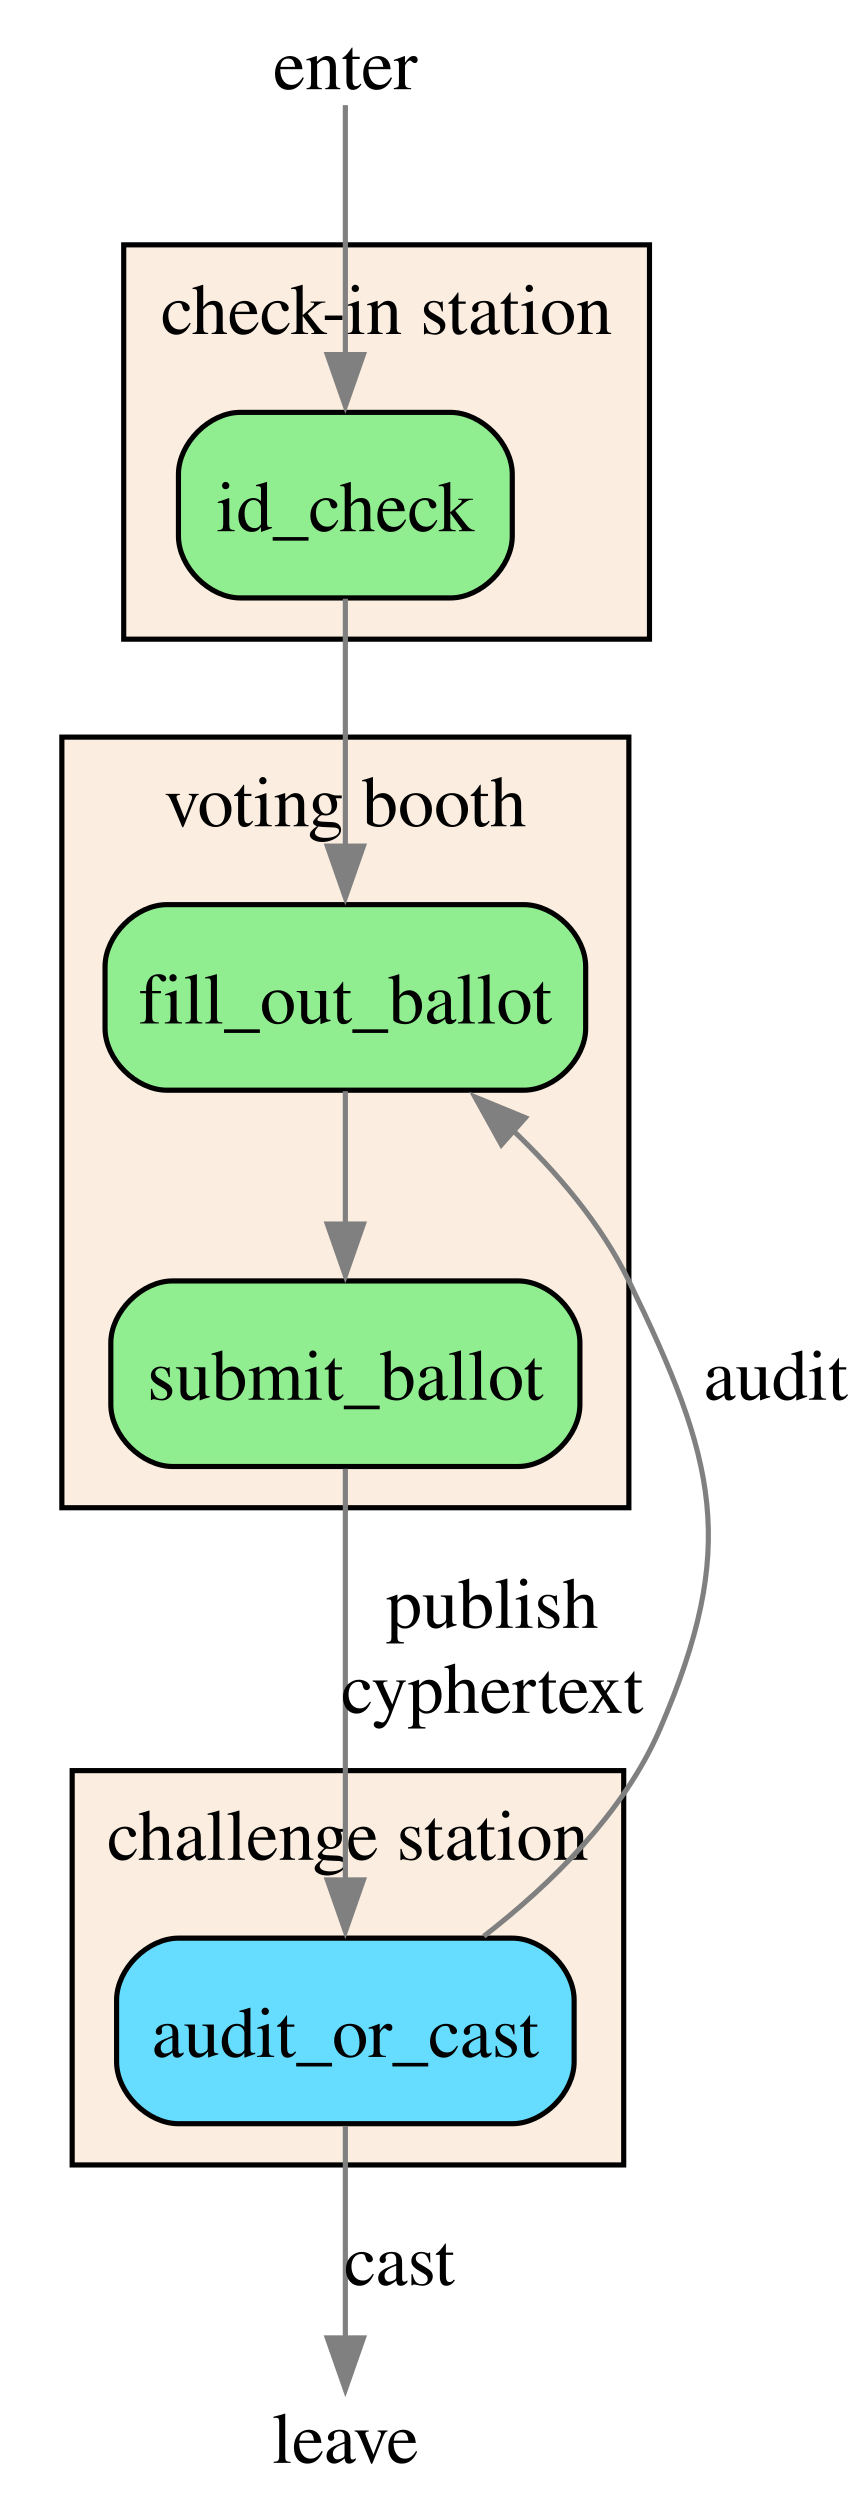
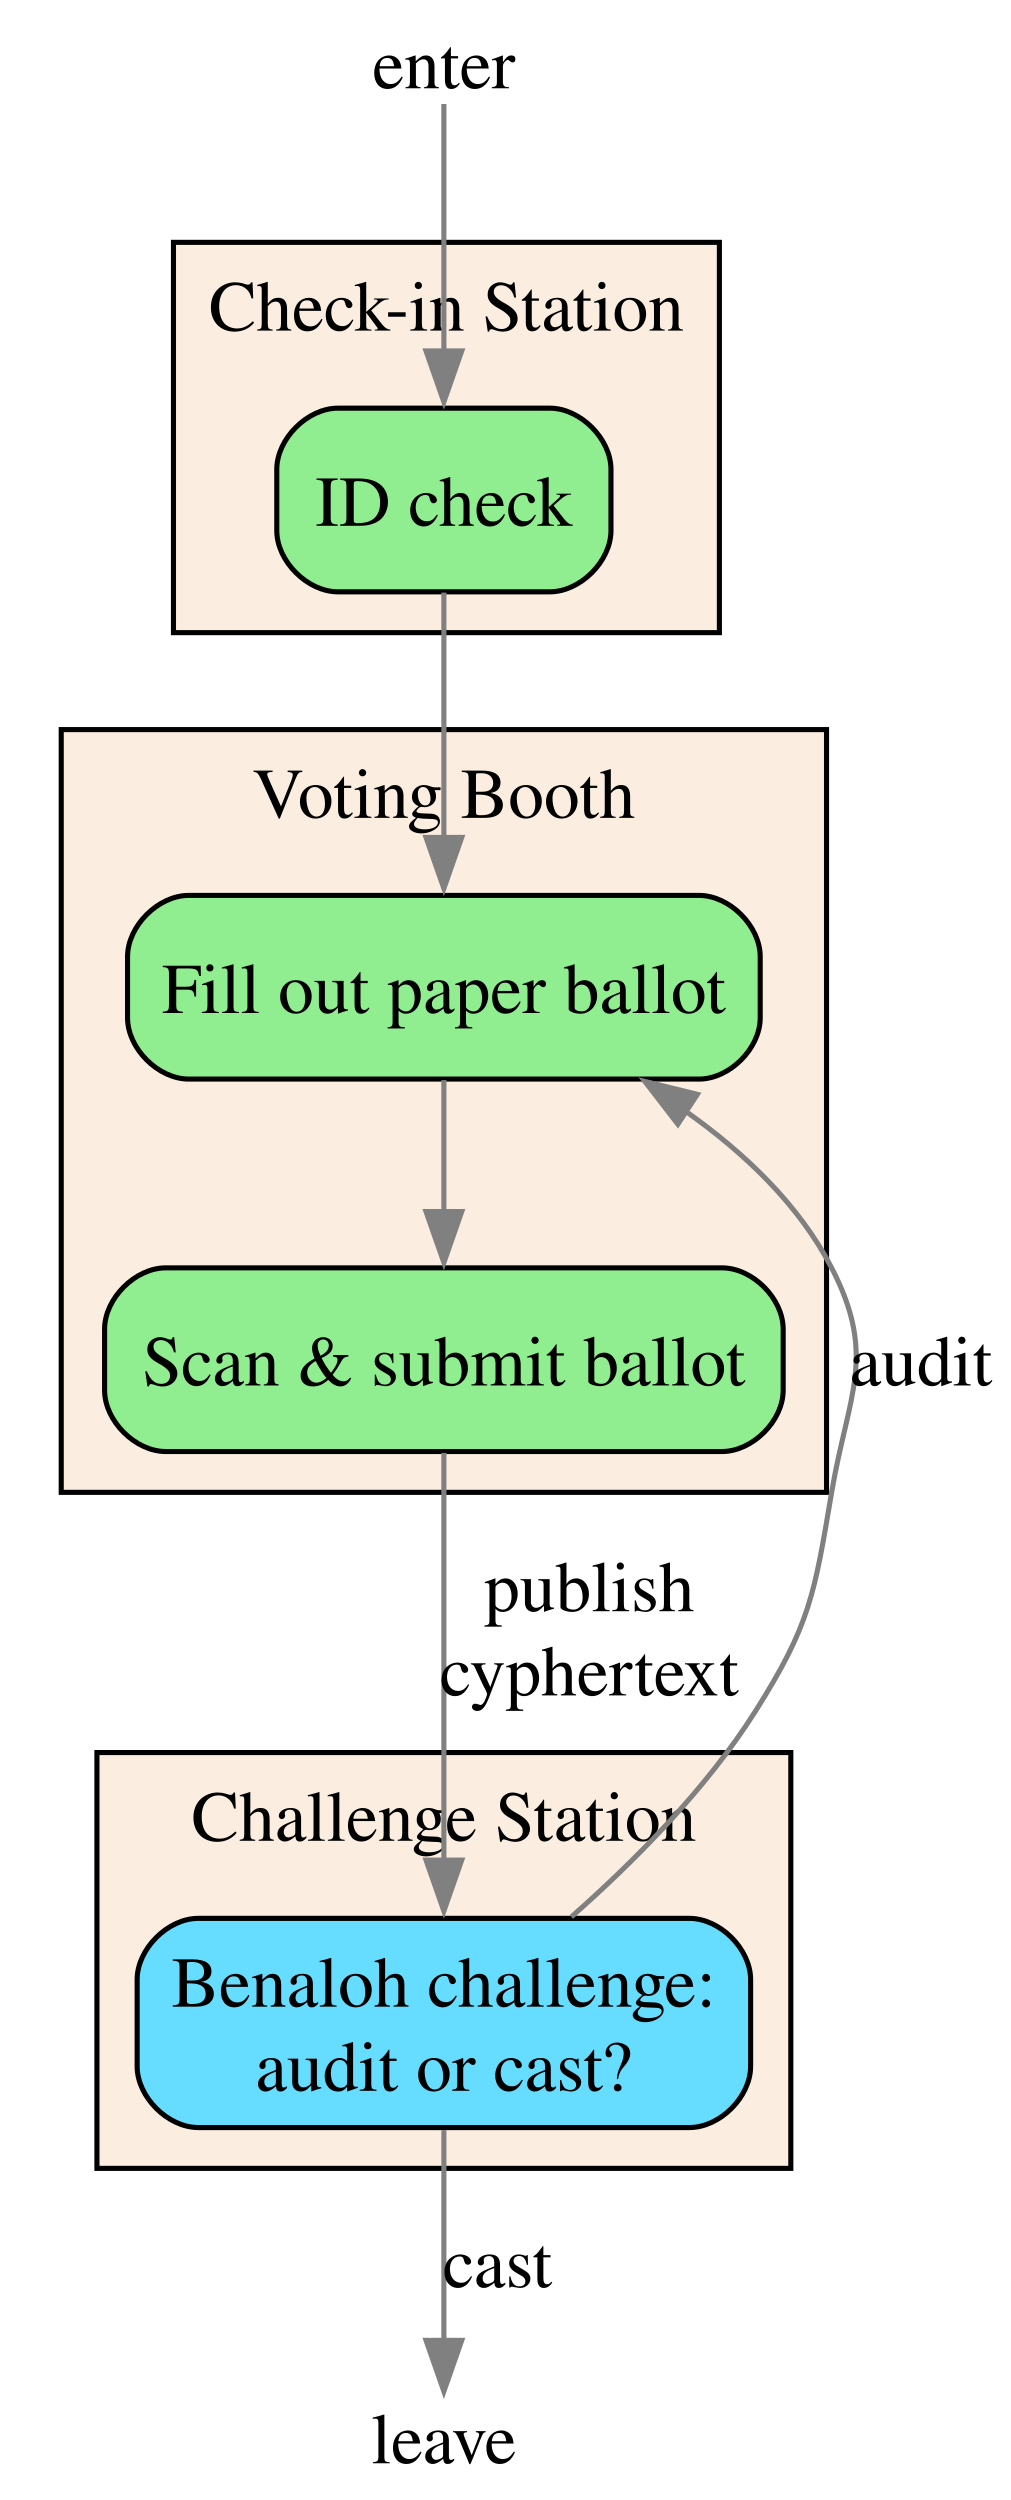
- <svg xmlns="http://www.w3.org/2000/svg" width="168pt" height="485pt" viewBox="0.00 0.00 168.00 485.00">
-   <g id="graph0" class="graph" transform="scale(1 1) rotate(0) translate(4 481)">
+ <svg xmlns="http://www.w3.org/2000/svg" width="198pt" height="490pt" viewBox="0.00 0.00 198.00 490.00">
+   <g id="graph0" class="graph" transform="scale(1 1) rotate(0) translate(4 486)">
    <g id="clust1" class="cluster">
-       <polygon fill="#fbeee0" stroke="black" points="8,-188.5 8,-338 118,-338 118,-188.5 8,-188.5" />
-       <text text-anchor="middle" x="63" y="-320.7" font-family="Times,serif" font-size="14.00">voting booth</text>
+       <polygon fill="#fbeee0" stroke="black" points="8,-193.5 8,-343 158,-343 158,-193.5 8,-193.5" />
+       <text text-anchor="middle" x="83" y="-325.7" font-family="Times,serif" font-size="14.00">Voting Booth</text>
    </g>
    <g id="clust2" class="cluster">
-       <polygon fill="#fbeee0" stroke="black" points="20,-357 20,-433.5 122,-433.5 122,-357 20,-357" />
-       <text text-anchor="middle" x="71" y="-416.2" font-family="Times,serif" font-size="14.00">check-in station</text>
+       <polygon fill="#fbeee0" stroke="black" points="30,-362 30,-438.5 137,-438.5 137,-362 30,-362" />
+       <text text-anchor="middle" x="83.5" y="-421.2" font-family="Times,serif" font-size="14.00">Check-in Station</text>
    </g>
    <g id="clust3" class="cluster">
-       <polygon fill="#fbeee0" stroke="black" points="10,-61 10,-137.5 117,-137.5 117,-61 10,-61" />
-       <text text-anchor="middle" x="63.5" y="-120.2" font-family="Times,serif" font-size="14.00">challenge station</text>
+       <polygon fill="#fbeee0" stroke="black" points="15,-61 15,-142.5 151,-142.5 151,-61 15,-61" />
+       <text text-anchor="middle" x="83" y="-125.2" font-family="Times,serif" font-size="14.00">Challenge Station</text>
    </g>
    <g id="node1" class="node">
-       <path fill="none" stroke="none" d="M71,-477C71,-477 55,-477 55,-477 52.25,-477 49.5,-474.25 49.5,-471.5 49.5,-471.5 49.5,-466 49.5,-466 49.5,-463.25 52.25,-460.5 55,-460.5 55,-460.5 71,-460.5 71,-460.5 73.75,-460.5 76.5,-463.25 76.5,-466 76.5,-466 76.5,-471.5 76.5,-471.5 76.5,-474.25 73.75,-477 71,-477" />
-       <text text-anchor="middle" x="63" y="-463.7" font-family="Times,serif" font-size="14.00">enter</text>
+       <path fill="none" stroke="none" d="M91,-482C91,-482 75,-482 75,-482 72.25,-482 69.5,-479.25 69.5,-476.5 69.5,-476.5 69.5,-471 69.5,-471 69.5,-468.25 72.25,-465.5 75,-465.5 75,-465.5 91,-465.5 91,-465.5 93.75,-465.5 96.5,-468.25 96.5,-471 96.5,-471 96.5,-476.5 96.5,-476.5 96.5,-479.25 93.75,-482 91,-482" />
+       <text text-anchor="middle" x="83" y="-468.7" font-family="Times,serif" font-size="14.00">enter</text>
    </g>
    <g id="node5" class="node">
-       <path fill="lightgreen" stroke="black" d="M83.38,-401C83.38,-401 42.62,-401 42.62,-401 36.62,-401 30.62,-395 30.62,-389 30.62,-389 30.62,-377 30.62,-377 30.62,-371 36.62,-365 42.62,-365 42.62,-365 83.38,-365 83.38,-365 89.38,-365 95.38,-371 95.38,-377 95.38,-377 95.38,-389 95.38,-389 95.38,-395 89.38,-401 83.38,-401" />
-       <text text-anchor="middle" x="63" y="-377.95" font-family="Times,serif" font-size="14.00">id_check</text>
+       <path fill="lightgreen" stroke="black" d="M103.75,-406C103.75,-406 62.25,-406 62.25,-406 56.25,-406 50.25,-400 50.25,-394 50.25,-394 50.25,-382 50.25,-382 50.25,-376 56.25,-370 62.25,-370 62.25,-370 103.75,-370 103.75,-370 109.75,-370 115.75,-376 115.75,-382 115.75,-382 115.75,-394 115.75,-394 115.75,-400 109.75,-406 103.75,-406" />
+       <text text-anchor="middle" x="83" y="-382.95" font-family="Times,serif" font-size="14.00">ID check</text>
    </g>
    <g id="edge3" class="edge">
-       <path fill="none" stroke="grey" d="M63,-460.61C63,-449.9 63,-429.1 63,-411.87" />
-       <polygon fill="grey" stroke="grey" points="66.5,-412.21 63,-402.21 59.5,-412.21 66.5,-412.21" />
+       <path fill="none" stroke="grey" d="M83,-465.61C83,-454.9 83,-434.1 83,-416.87" />
+       <polygon fill="grey" stroke="grey" points="86.5,-417.21 83,-407.21 79.5,-417.21 86.5,-417.21" />
    </g>
    <g id="node2" class="node">
-       <path fill="none" stroke="none" d="M71.75,-16.5C71.75,-16.5 54.25,-16.5 54.25,-16.5 51.5,-16.5 48.75,-13.75 48.75,-11 48.75,-11 48.75,-5.5 48.75,-5.5 48.75,-2.75 51.5,0 54.25,0 54.25,0 71.75,0 71.75,0 74.5,0 77.25,-2.75 77.25,-5.5 77.25,-5.5 77.25,-11 77.25,-11 77.25,-13.75 74.5,-16.5 71.75,-16.5" />
-       <text text-anchor="middle" x="63" y="-3.2" font-family="Times,serif" font-size="14.00">leave</text>
+       <path fill="none" stroke="none" d="M91.75,-16.5C91.75,-16.5 74.25,-16.5 74.25,-16.5 71.5,-16.5 68.75,-13.75 68.75,-11 68.75,-11 68.75,-5.5 68.75,-5.5 68.75,-2.75 71.5,0 74.25,0 74.25,0 91.75,0 91.75,0 94.5,0 97.25,-2.75 97.25,-5.5 97.25,-5.5 97.25,-11 97.25,-11 97.25,-13.75 94.5,-16.5 91.75,-16.5" />
+       <text text-anchor="middle" x="83" y="-3.2" font-family="Times,serif" font-size="14.00">leave</text>
    </g>
    <g id="node3" class="node">
-       <path fill="lightgreen" stroke="black" d="M97.62,-305.5C97.62,-305.5 28.38,-305.5 28.38,-305.5 22.38,-305.5 16.38,-299.5 16.38,-293.5 16.38,-293.5 16.38,-281.5 16.38,-281.5 16.38,-275.5 22.38,-269.5 28.38,-269.5 28.38,-269.5 97.62,-269.5 97.62,-269.5 103.62,-269.5 109.62,-275.5 109.62,-281.5 109.62,-281.5 109.62,-293.5 109.62,-293.5 109.62,-299.5 103.62,-305.5 97.62,-305.5" />
-       <text text-anchor="middle" x="63" y="-282.45" font-family="Times,serif" font-size="14.00">fill_out_ballot</text>
+       <path fill="lightgreen" stroke="black" d="M137.5,-237.5C137.5,-237.5 28.5,-237.5 28.5,-237.5 22.5,-237.5 16.5,-231.5 16.5,-225.5 16.5,-225.5 16.5,-213.5 16.5,-213.5 16.5,-207.5 22.5,-201.5 28.5,-201.5 28.5,-201.5 137.5,-201.5 137.5,-201.5 143.5,-201.5 149.5,-207.5 149.5,-213.5 149.5,-213.5 149.5,-225.5 149.5,-225.5 149.5,-231.5 143.5,-237.5 137.5,-237.5" />
+       <text text-anchor="middle" x="83" y="-214.45" font-family="Times,serif" font-size="14.00">Scan &amp; submit ballot</text>
+     </g>
+     <g id="node6" class="node">
+       <path fill="#66ddff" stroke="black" d="M131.12,-110C131.12,-110 34.88,-110 34.88,-110 28.88,-110 22.88,-104 22.88,-98 22.88,-98 22.88,-81 22.88,-81 22.88,-75 28.88,-69 34.88,-69 34.88,-69 131.12,-69 131.12,-69 137.12,-69 143.12,-75 143.12,-81 143.12,-81 143.12,-98 143.12,-98 143.12,-104 137.12,-110 131.12,-110" />
+       <text text-anchor="middle" x="83" y="-92.7" font-family="Times,serif" font-size="14.00">Benaloh challenge:</text>
+       <text text-anchor="middle" x="83" y="-76.2" font-family="Times,serif" font-size="14.00">audit or cast?</text>
+     </g>
+     <g id="edge4" class="edge">
+       <path fill="none" stroke="grey" d="M83,-201.24C83,-180.76 83,-146.25 83,-121.19" />
+       <polygon fill="grey" stroke="grey" points="86.5,-121.43 83,-111.43 79.5,-121.43 86.5,-121.43" />
+       <text text-anchor="middle" x="111.5" y="-170.2" font-family="Times,serif" font-size="14.00">publish</text>
+       <text text-anchor="middle" x="111.5" y="-153.7" font-family="Times,serif" font-size="14.00">cyphertext</text>
    </g>
    <g id="node4" class="node">
-       <path fill="lightgreen" stroke="black" d="M96.5,-232.5C96.5,-232.5 29.5,-232.5 29.5,-232.5 23.5,-232.5 17.5,-226.5 17.5,-220.5 17.5,-220.5 17.5,-208.5 17.5,-208.5 17.5,-202.5 23.5,-196.5 29.5,-196.5 29.5,-196.5 96.5,-196.5 96.5,-196.5 102.5,-196.5 108.5,-202.5 108.5,-208.5 108.5,-208.5 108.5,-220.5 108.5,-220.5 108.5,-226.5 102.5,-232.5 96.5,-232.5" />
-       <text text-anchor="middle" x="63" y="-209.45" font-family="Times,serif" font-size="14.00">submit_ballot</text>
+       <path fill="lightgreen" stroke="black" d="M133,-310.5C133,-310.5 33,-310.5 33,-310.5 27,-310.5 21,-304.5 21,-298.5 21,-298.5 21,-286.5 21,-286.5 21,-280.5 27,-274.5 33,-274.5 33,-274.5 133,-274.5 133,-274.5 139,-274.5 145,-280.5 145,-286.5 145,-286.5 145,-298.5 145,-298.5 145,-304.5 139,-310.5 133,-310.5" />
+       <text text-anchor="middle" x="83" y="-287.45" font-family="Times,serif" font-size="14.00">Fill out paper ballot</text>
    </g>
    <g id="edge1" class="edge">
-       <path fill="none" stroke="grey" d="M63,-269.31C63,-261.55 63,-252.18 63,-243.45" />
-       <polygon fill="grey" stroke="grey" points="66.5,-243.53 63,-233.53 59.5,-243.53 66.5,-243.53" />
-     </g>
-     <g id="node6" class="node">
-       <path fill="#66ddff" stroke="black" d="M95.38,-105C95.38,-105 30.62,-105 30.62,-105 24.62,-105 18.62,-99 18.62,-93 18.62,-93 18.62,-81 18.62,-81 18.62,-75 24.62,-69 30.62,-69 30.62,-69 95.38,-69 95.38,-69 101.38,-69 107.38,-75 107.38,-81 107.38,-81 107.38,-93 107.38,-93 107.38,-99 101.38,-105 95.38,-105" />
-       <text text-anchor="middle" x="63" y="-81.95" font-family="Times,serif" font-size="14.00">audit_or_cast</text>
-     </g>
-     <g id="edge4" class="edge">
-       <path fill="none" stroke="grey" d="M63,-196.05C63,-175.35 63,-140.57 63,-116.07" />
-       <polygon fill="grey" stroke="grey" points="66.5,-116.3 63,-106.3 59.5,-116.3 66.5,-116.3" />
-       <text text-anchor="middle" x="91.5" y="-165.2" font-family="Times,serif" font-size="14.00">publish</text>
-       <text text-anchor="middle" x="91.5" y="-148.7" font-family="Times,serif" font-size="14.00">cyphertext</text>
+       <path fill="none" stroke="grey" d="M83,-274.31C83,-266.55 83,-257.18 83,-248.45" />
+       <polygon fill="grey" stroke="grey" points="86.5,-248.53 83,-238.53 79.5,-248.53 86.5,-248.53" />
    </g>
    <g id="edge2" class="edge">
-       <path fill="none" stroke="grey" d="M63,-364.85C63,-351.36 63,-332.28 63,-316.57" />
-       <polygon fill="grey" stroke="grey" points="66.5,-316.86 63,-306.86 59.5,-316.86 66.5,-316.86" />
+       <path fill="none" stroke="grey" d="M83,-369.85C83,-356.36 83,-337.28 83,-321.57" />
+       <polygon fill="grey" stroke="grey" points="86.5,-321.86 83,-311.86 79.5,-321.86 86.5,-321.86" />
    </g>
    <g id="edge6" class="edge">
-       <path fill="none" stroke="grey" d="M63,-68.58C63,-56.24 63,-39.73 63,-27.26" />
-       <polygon fill="grey" stroke="grey" points="66.5,-27.44 63,-17.44 59.5,-27.44 66.5,-27.44" />
-       <text text-anchor="middle" x="73.5" y="-37.7" font-family="Times,serif" font-size="14.00">cast</text>
+       <path fill="none" stroke="grey" d="M83,-68.5C83,-55.71 83,-39.26 83,-26.95" />
+       <polygon fill="grey" stroke="grey" points="86.5,-27.29 83,-17.29 79.5,-27.29 86.5,-27.29" />
+       <text text-anchor="middle" x="93.5" y="-37.7" font-family="Times,serif" font-size="14.00">cast</text>
    </g>
    <g id="edge5" class="edge">
-       <path fill="none" stroke="grey" d="M89.86,-105.37C102.78,-115.38 116.96,-129.2 124,-145.5 139.36,-181.09 134.95,-197.64 118,-232.5 112.62,-243.56 104.02,-253.63 95.2,-262.01" />
-       <polygon fill="grey" stroke="grey" points="93.27,-258.93 88.13,-268.2 97.92,-264.16 93.27,-258.93" />
-       <text text-anchor="middle" x="146.5" y="-209.45" font-family="Times,serif" font-size="14.00">audit</text>
+       <path fill="none" stroke="grey" d="M107.98,-110.29C120.23,-121.08 134.38,-135.32 144,-150.5 154.83,-167.6 155.62,-173.54 159,-193.5 162.27,-212.78 167.97,-220.12 159,-237.5 152.61,-249.87 141.94,-260.02 130.58,-268.05" />
+       <polygon fill="grey" stroke="grey" points="128.86,-265.65 122.39,-274.04 132.68,-271.51 128.86,-265.65" />
+       <text text-anchor="middle" x="176.5" y="-214.45" font-family="Times,serif" font-size="14.00">audit</text>
    </g>
  </g>
</svg>
